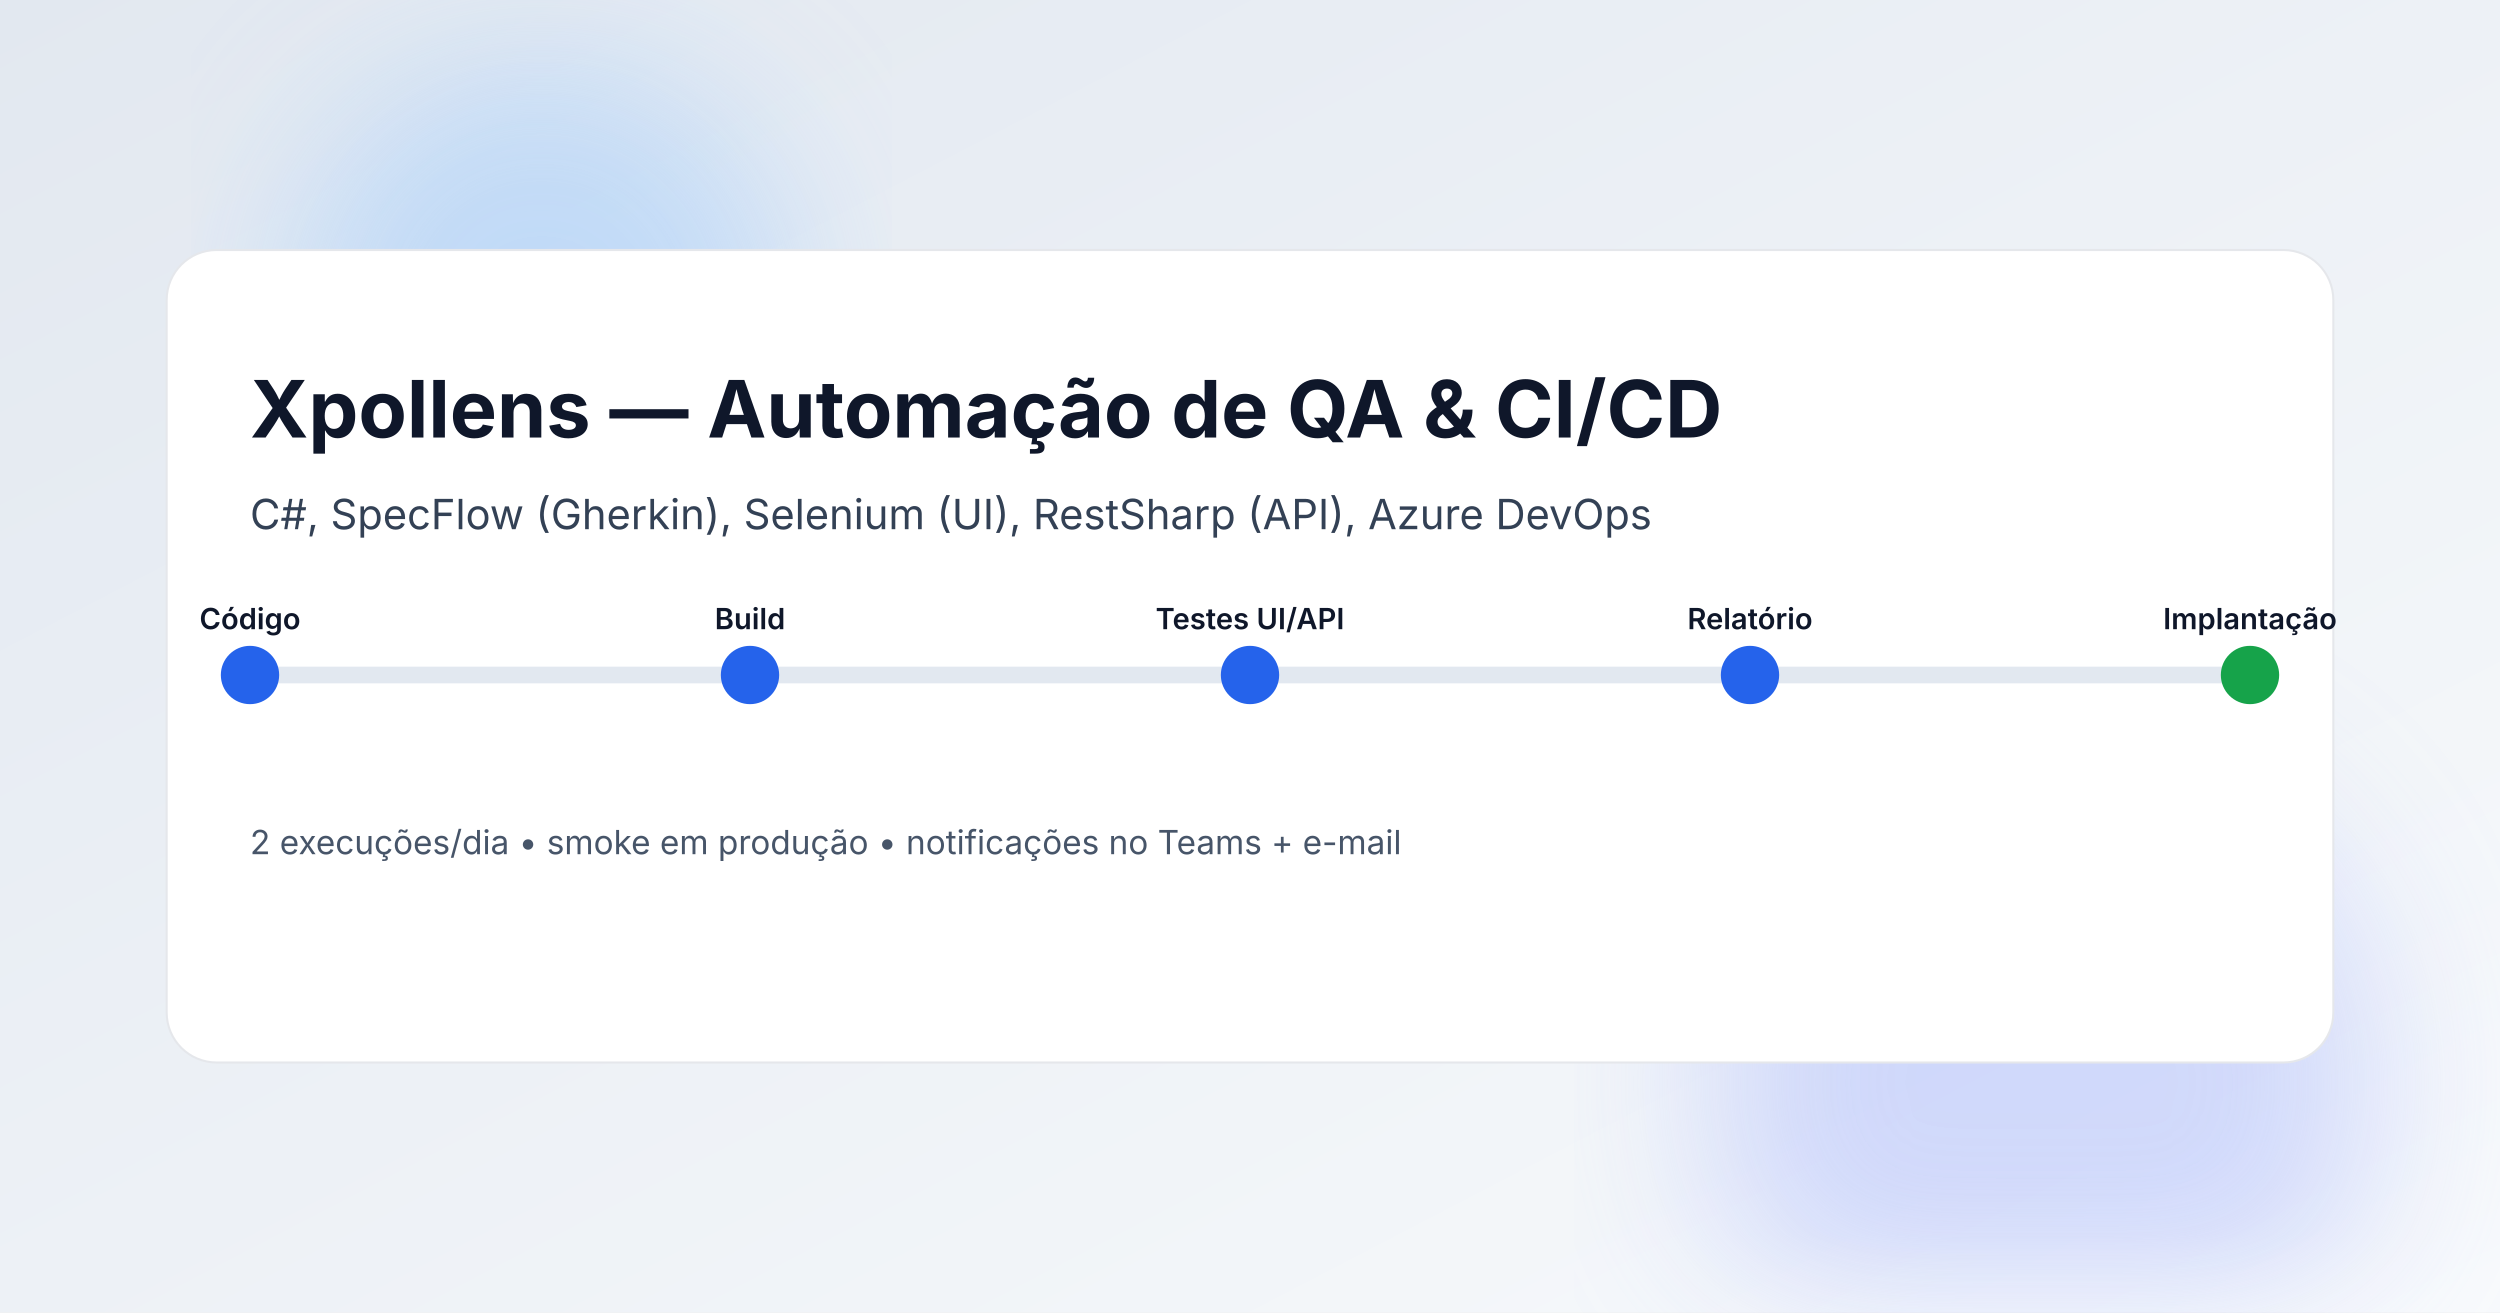
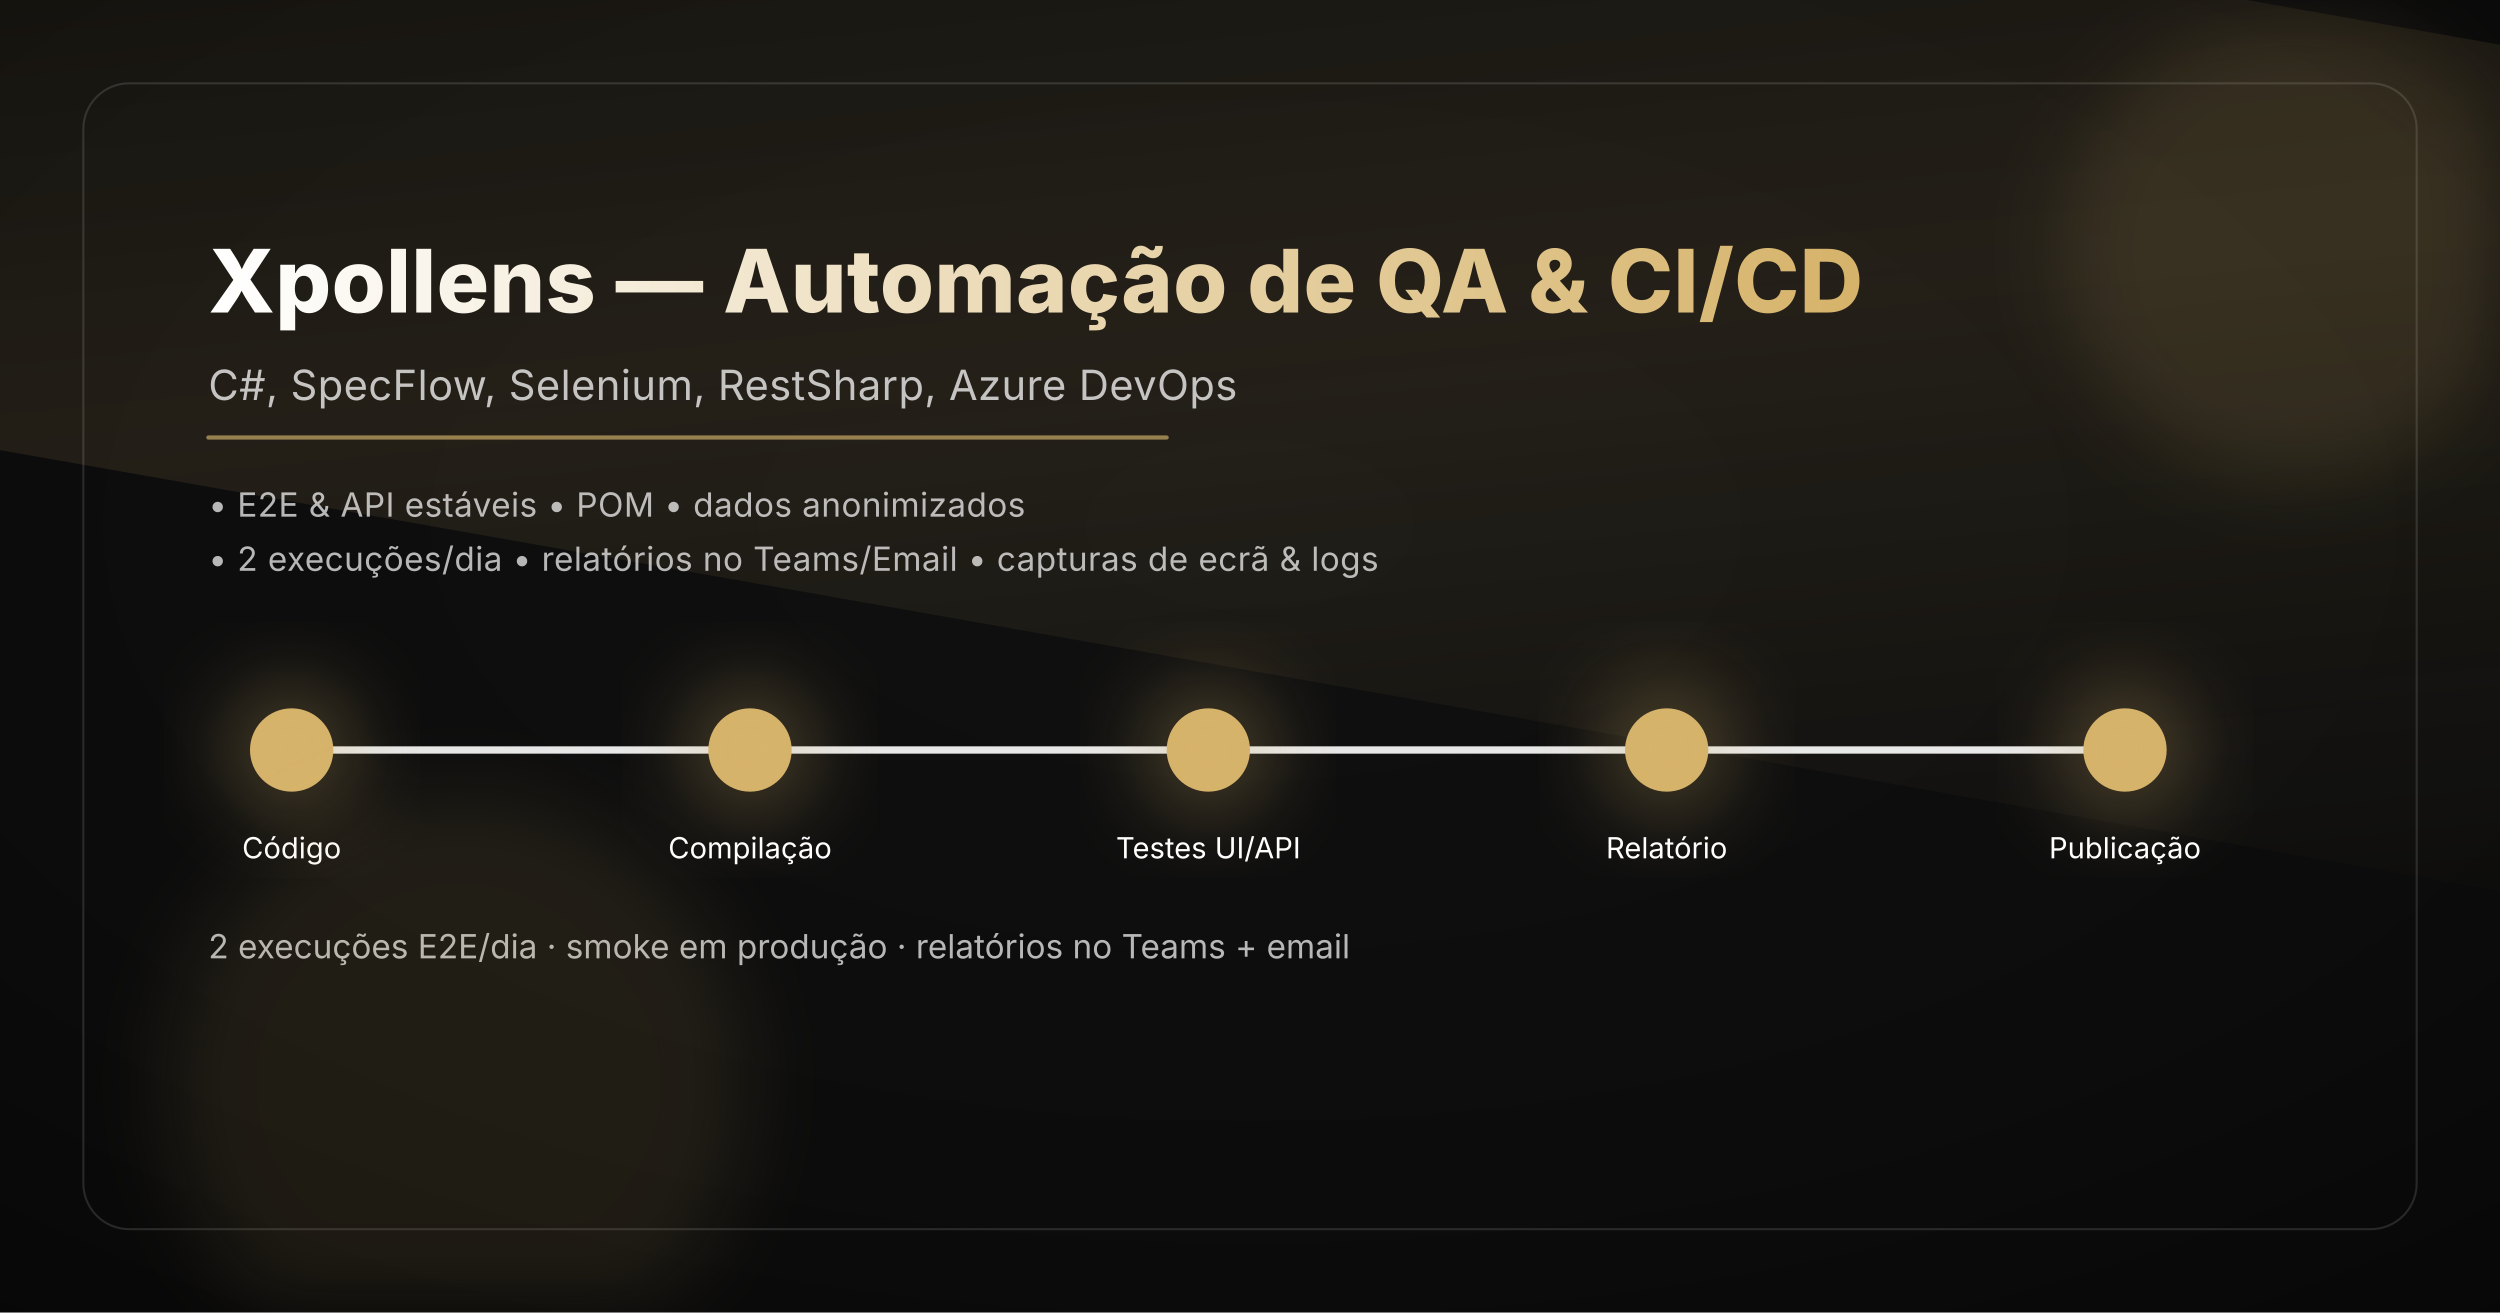
- <svg xmlns="http://www.w3.org/2000/svg" width="1200" height="630" viewBox="0 0 1200 630">
+ <svg xmlns="http://www.w3.org/2000/svg" role="img" width="1200" height="630" viewBox="0 0 1200 630">
  <defs>
-     <linearGradient id="g" x1="0" y1="0" x2="1" y2="1">
-       <stop offset="0" stop-color="#e2e8f0" />
-       <stop offset="1" stop-color="#f8fafc" />
+     <radialGradient id="bg-vignette" cx="50%" cy="40%" r="80%">
+       <stop offset="0" stop-color="#101010" />
+       <stop offset="0.65" stop-color="#0C0C0C" />
+       <stop offset="1" stop-color="#070707" />
+     </radialGradient>
+     <linearGradient id="sheen" x1="0" y1="0" x2="1" y2="1">
+       <stop offset="0" stop-color="#D6B36A" stop-opacity="0" />
+       <stop offset="0.45" stop-color="#D6B36A" stop-opacity=".10" />
+       <stop offset="0.55" stop-color="#D6B36A" stop-opacity=".12" />
+       <stop offset="1" stop-color="#D6B36A" stop-opacity="0" />
    </linearGradient>
-     <filter id="soft" x="-20%" y="-20%" width="140%" height="140%">
-       <feGaussianBlur stdDeviation="40" />
+     <filter id="soft" x="-40%" y="-40%" width="180%" height="180%">
+       <feGaussianBlur stdDeviation="18" />
    </filter>
+     <filter id="softWhite" x="-40%" y="-40%" width="180%" height="180%">
+       <feGaussianBlur stdDeviation="6" />
+     </filter>
+     <linearGradient id="titleGrad" x1="0" y1="0" x2="1" y2="0">
+       <stop offset="0" stop-color="#FFFFFF" />
+       <stop offset="1" stop-color="#D6B36A" />
+     </linearGradient>
  </defs>
-   <rect width="1200" height="630" fill="url(#g)" />
-   <circle cx="260" cy="150" r="120" fill="#93c5fd" filter="url(#soft)" opacity="0.45" />
-   <circle cx="980" cy="520" r="160" fill="#a5b4fc" filter="url(#soft)" opacity="0.45" />
-   <rect x="80" y="120" width="1040" height="390" rx="24" fill="#ffffff" stroke="#e5e7eb" />
-   <g font-family="Inter, system-ui, -apple-system, Segoe UI, Roboto, Arial" fill="#0f172a">
-     <text x="120" y="210" font-size="38" font-weight="700">Xpollens — Automação de QA &amp; CI/CD</text>
-     <text x="120" y="254" font-size="20" fill="#334155">C#, SpecFlow (Gherkin), Selenium (UI), RestSharp (API), Azure DevOps</text>
-     <g transform="translate(120,320)">
-       <rect x="0" y="0" width="960" height="8" rx="4" fill="#e2e8f0" />
-       <g text-anchor="middle" font-size="14" fill="#334155">
-         <g transform="translate(0,0)">
-           <circle cx="0" cy="4" r="14" fill="#2563eb" />
-           <text x="0" y="-18" font-weight="600" fill="#0f172a">Código</text>
-         </g>
-         <g transform="translate(240,0)">
-           <circle cx="0" cy="4" r="14" fill="#2563eb" />
-           <text x="0" y="-18" font-weight="600" fill="#0f172a">Build</text>
-         </g>
-         <g transform="translate(480,0)">
-           <circle cx="0" cy="4" r="14" fill="#2563eb" />
-           <text x="0" y="-18" font-weight="600" fill="#0f172a">Testes UI/API</text>
-         </g>
-         <g transform="translate(720,0)">
-           <circle cx="0" cy="4" r="14" fill="#2563eb" />
-           <text x="0" y="-18" font-weight="600" fill="#0f172a">Relatório</text>
-         </g>
-         <g transform="translate(960,0)">
-           <circle cx="0" cy="4" r="14" fill="#16a34a" />
-           <text x="0" y="-18" font-weight="600" fill="#0f172a">Implantação</text>
-         </g>
-       </g>
+   <rect width="1200" height="630" fill="url(#bg-vignette)" />
+   <g opacity=".9" transform="translate(0,0)">
+     <rect x="-100" y="-80" width="1400" height="400" fill="url(#sheen)" transform="rotate(10 600 200)" />
+   </g>
+   <rect x="40" y="40" width="1120" height="550" rx="22" fill="none" stroke="#FFFFFF20" />
+   <g font-family="Inter, system-ui, -apple-system, Segoe UI, Roboto, Arial" letter-spacing=".2px">
+     <text x="100" y="150" font-size="42" font-weight="800" fill="url(#titleGrad)">Xpollens — Automação de QA &amp; CI/CD</text>
+     <text x="100" y="192" font-size="20" fill="#EDEDEDCC">C#, SpecFlow, Selenium, RestSharp, Azure DevOps</text>
+     <line x1="100" y1="210" x2="560" y2="210" stroke="#D6B36A" stroke-width="2" stroke-linecap="round" opacity=".65" />
+     <text x="100" y="248" font-size="16" fill="#FFFFFFB3">• E2E &amp; API estáveis • POM • dados anonimizados</text>
+     <text x="100" y="274" font-size="16" fill="#FFFFFFB3">• 2 execuções/dia • relatórios no Teams/Email • capturas de ecrã &amp; logs</text>
+   </g>
+   <g id="timeline" transform="translate(0,0)">
+     <path d="M140 360 L1020 360" stroke="#FFFFFF" stroke-width="3.5" stroke-linecap="round" opacity=".9" />
+     <path d="M140 360 L1020 360" stroke="#FFFFFF" stroke-width="8" stroke-linecap="round" opacity=".25" filter="url(#softWhite)" />
+     <g transform="translate(140,360)">
+       <circle r="20" fill="#D6B36A" />
+       <circle r="34" fill="#D6B36A" opacity=".25" filter="url(#soft)" />
+       <text x="0" y="52" font-family="Inter, system-ui" font-size="14" fill="#FFFFFF" text-anchor="middle">Código</text>
    </g>
-     <text x="120" y="410" font-size="16" fill="#475569">2 execuções/dia • smoke em produção • notificações no Teams + e-mail</text>
+     <g transform="translate(360,360)">
+       <circle r="20" fill="#D6B36A" />
+       <circle r="34" fill="#D6B36A" opacity=".25" filter="url(#soft)" />
+       <text x="0" y="52" font-family="Inter, system-ui" font-size="14" fill="#FFFFFF" text-anchor="middle">Compilação</text>
+     </g>
+     <g transform="translate(580,360)">
+       <circle r="20" fill="#D6B36A" />
+       <circle r="34" fill="#D6B36A" opacity=".25" filter="url(#soft)" />
+       <text x="0" y="52" font-family="Inter, system-ui" font-size="14" fill="#FFFFFF" text-anchor="middle">Testes UI/API</text>
+     </g>
+     <g transform="translate(800,360)">
+       <circle r="20" fill="#D6B36A" />
+       <circle r="34" fill="#D6B36A" opacity=".25" filter="url(#soft)" />
+       <text x="0" y="52" font-family="Inter, system-ui" font-size="14" fill="#FFFFFF" text-anchor="middle">Relatório</text>
+     </g>
+     <g transform="translate(1020,360)">
+       <circle r="20" fill="#D6B36A" />
+       <circle r="34" fill="#D6B36A" opacity=".25" filter="url(#soft)" />
+       <text x="0" y="52" font-family="Inter, system-ui" font-size="14" fill="#FFFFFF" text-anchor="middle">Publicação</text>
+     </g>
  </g>
+   <g font-family="Inter, system-ui, -apple-system, Segoe UI, Roboto, Arial">
+     <text x="100" y="460" font-size="16" fill="#FFFFFFB3">
+       2 execuções E2E/dia · smoke em produção · relatórios no Teams + email
+     </text>
+   </g>
+   <circle cx="1100" cy="120" r="110" fill="#D6B36A" opacity=".12" filter="url(#soft)" />
+   <circle cx="220" cy="520" r="140" fill="#D6B36A" opacity=".10" filter="url(#soft)" />
</svg>
